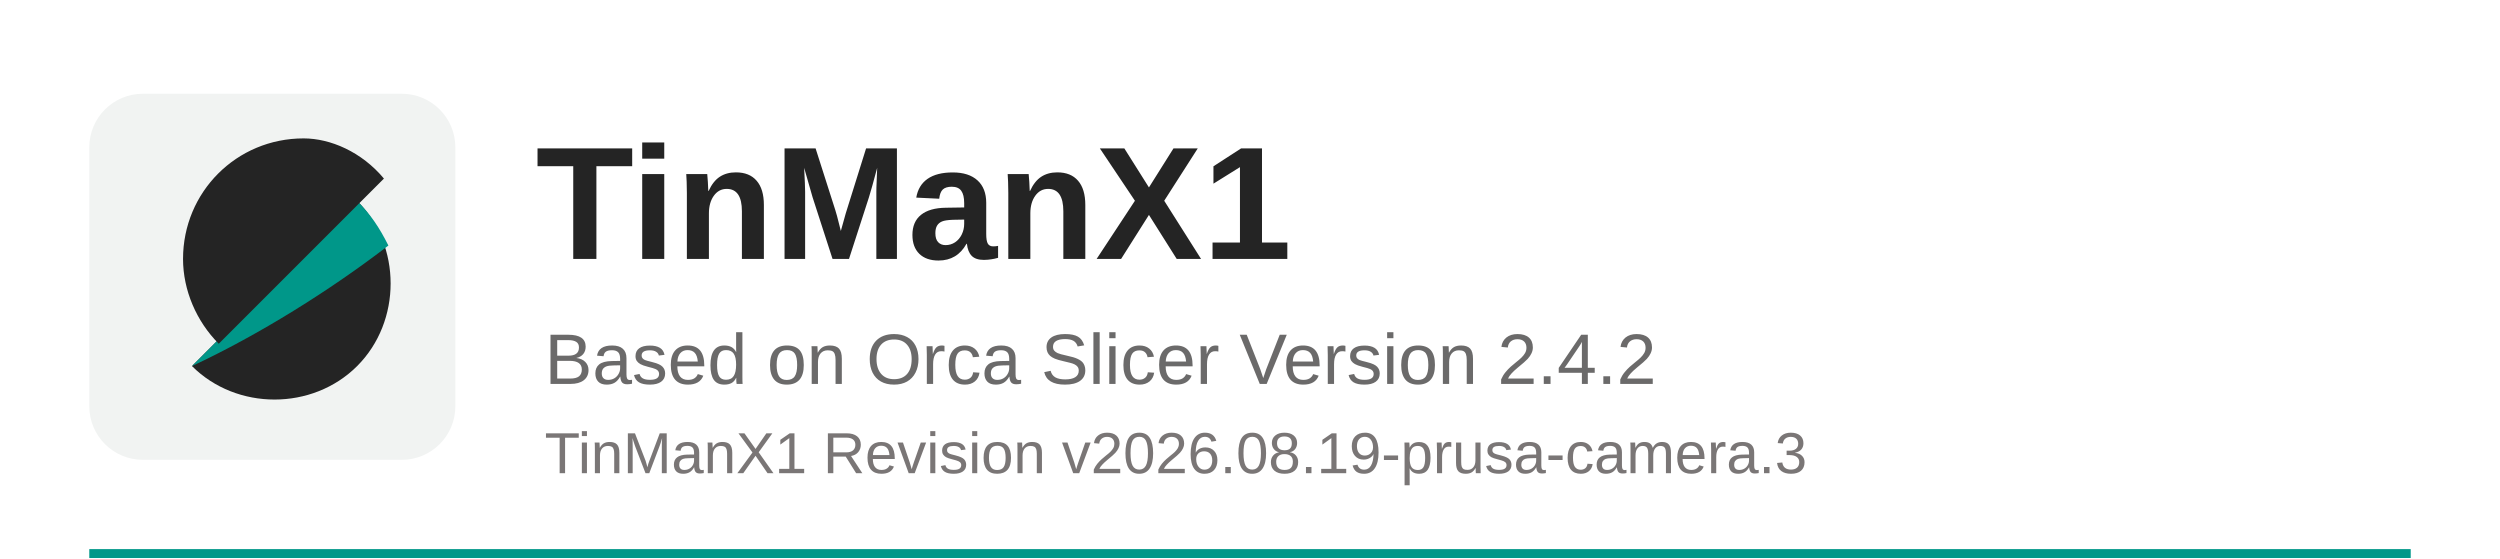
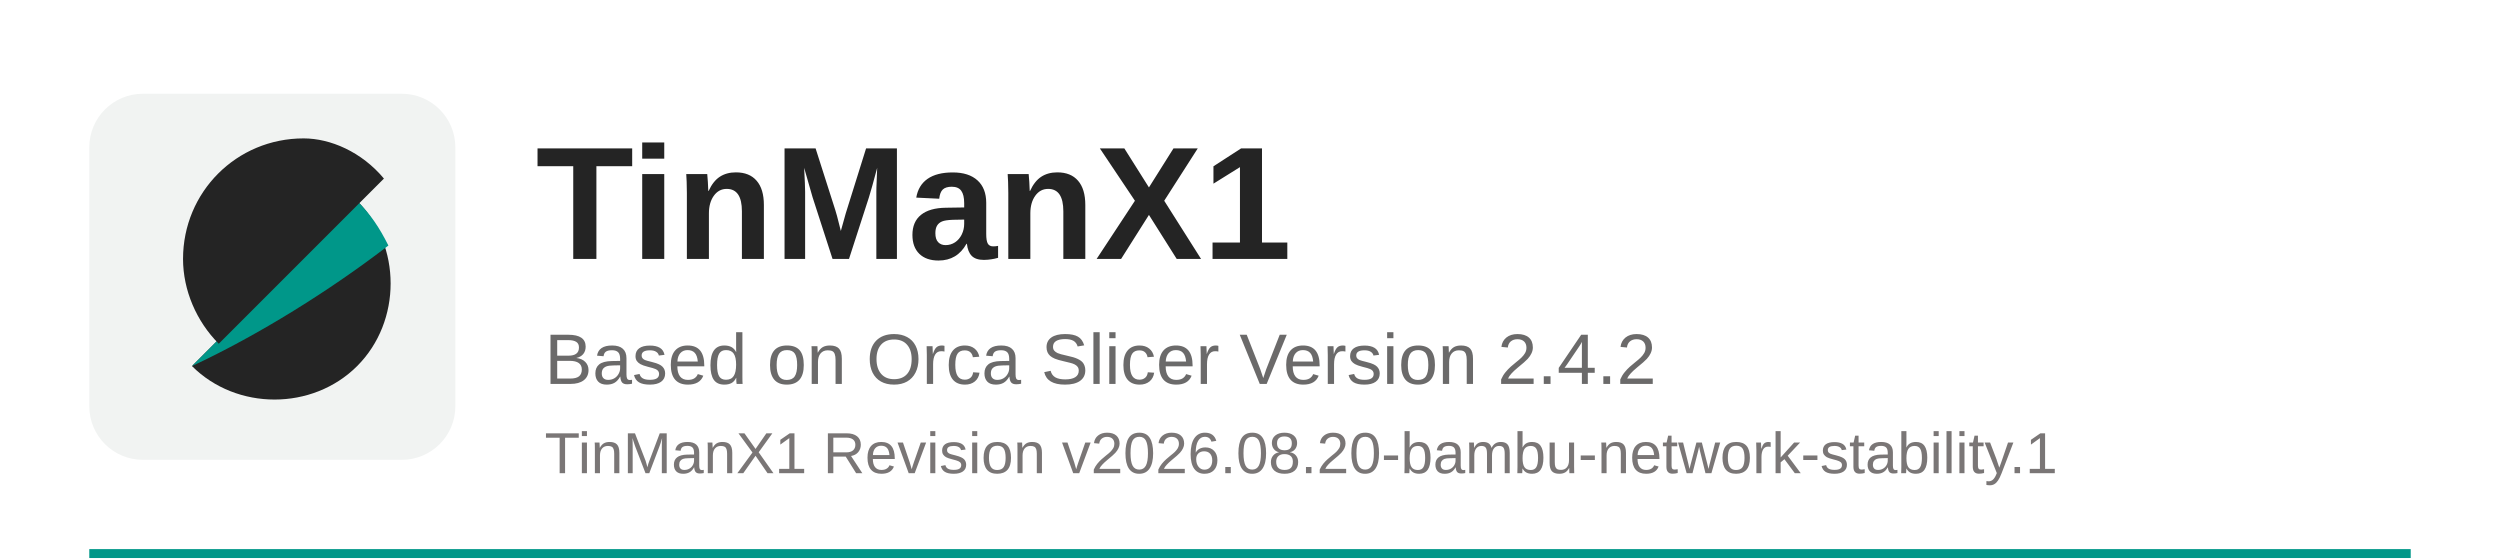
<svg xmlns="http://www.w3.org/2000/svg" width="560" height="125" viewBox="0 0 560 125">
  <rect x="20" y="123" width="520" height="2" fill="#009789" />
  <rect x="20" y="21" width="82" height="82" rx="12" fill="#f1f3f2" />
  <path d="M43 82c10 10 27 10 37 0s10-27 0-37L43 82z" fill="#242424" />
  <path d="M80 45L43 82c15-7 31-17 44-27-2-4-4-7-7-10z" fill="#009789" />
  <path d="M68 31c-15 0-27 12-27 27 0 7 3 14 8 19l37-37c-5-6-12-9-18-9z" fill="#242424" />
  <text x="120" y="58" font-family="Arial, Helvetica, sans-serif" font-size="36" font-weight="700" fill="#242424">TinManX1</text>
  <text x="122" y="86" font-family="Arial, Helvetica, sans-serif" font-size="16" fill="#6b6a6a">Based on Orca Slicer Version 2.4.2</text>
-   <text x="122" y="106" font-family="Arial, Helvetica, sans-serif" font-size="13" fill="#7a7676">TinManX1 Revision v2026.08.19-prusa-camera.3</text>
+   <text x="122" y="106" font-family="Arial, Helvetica, sans-serif" font-size="13" fill="#7a7676">TinManX1 Revision v2026.08.20-bambu-network-stability.1</text>
</svg>
